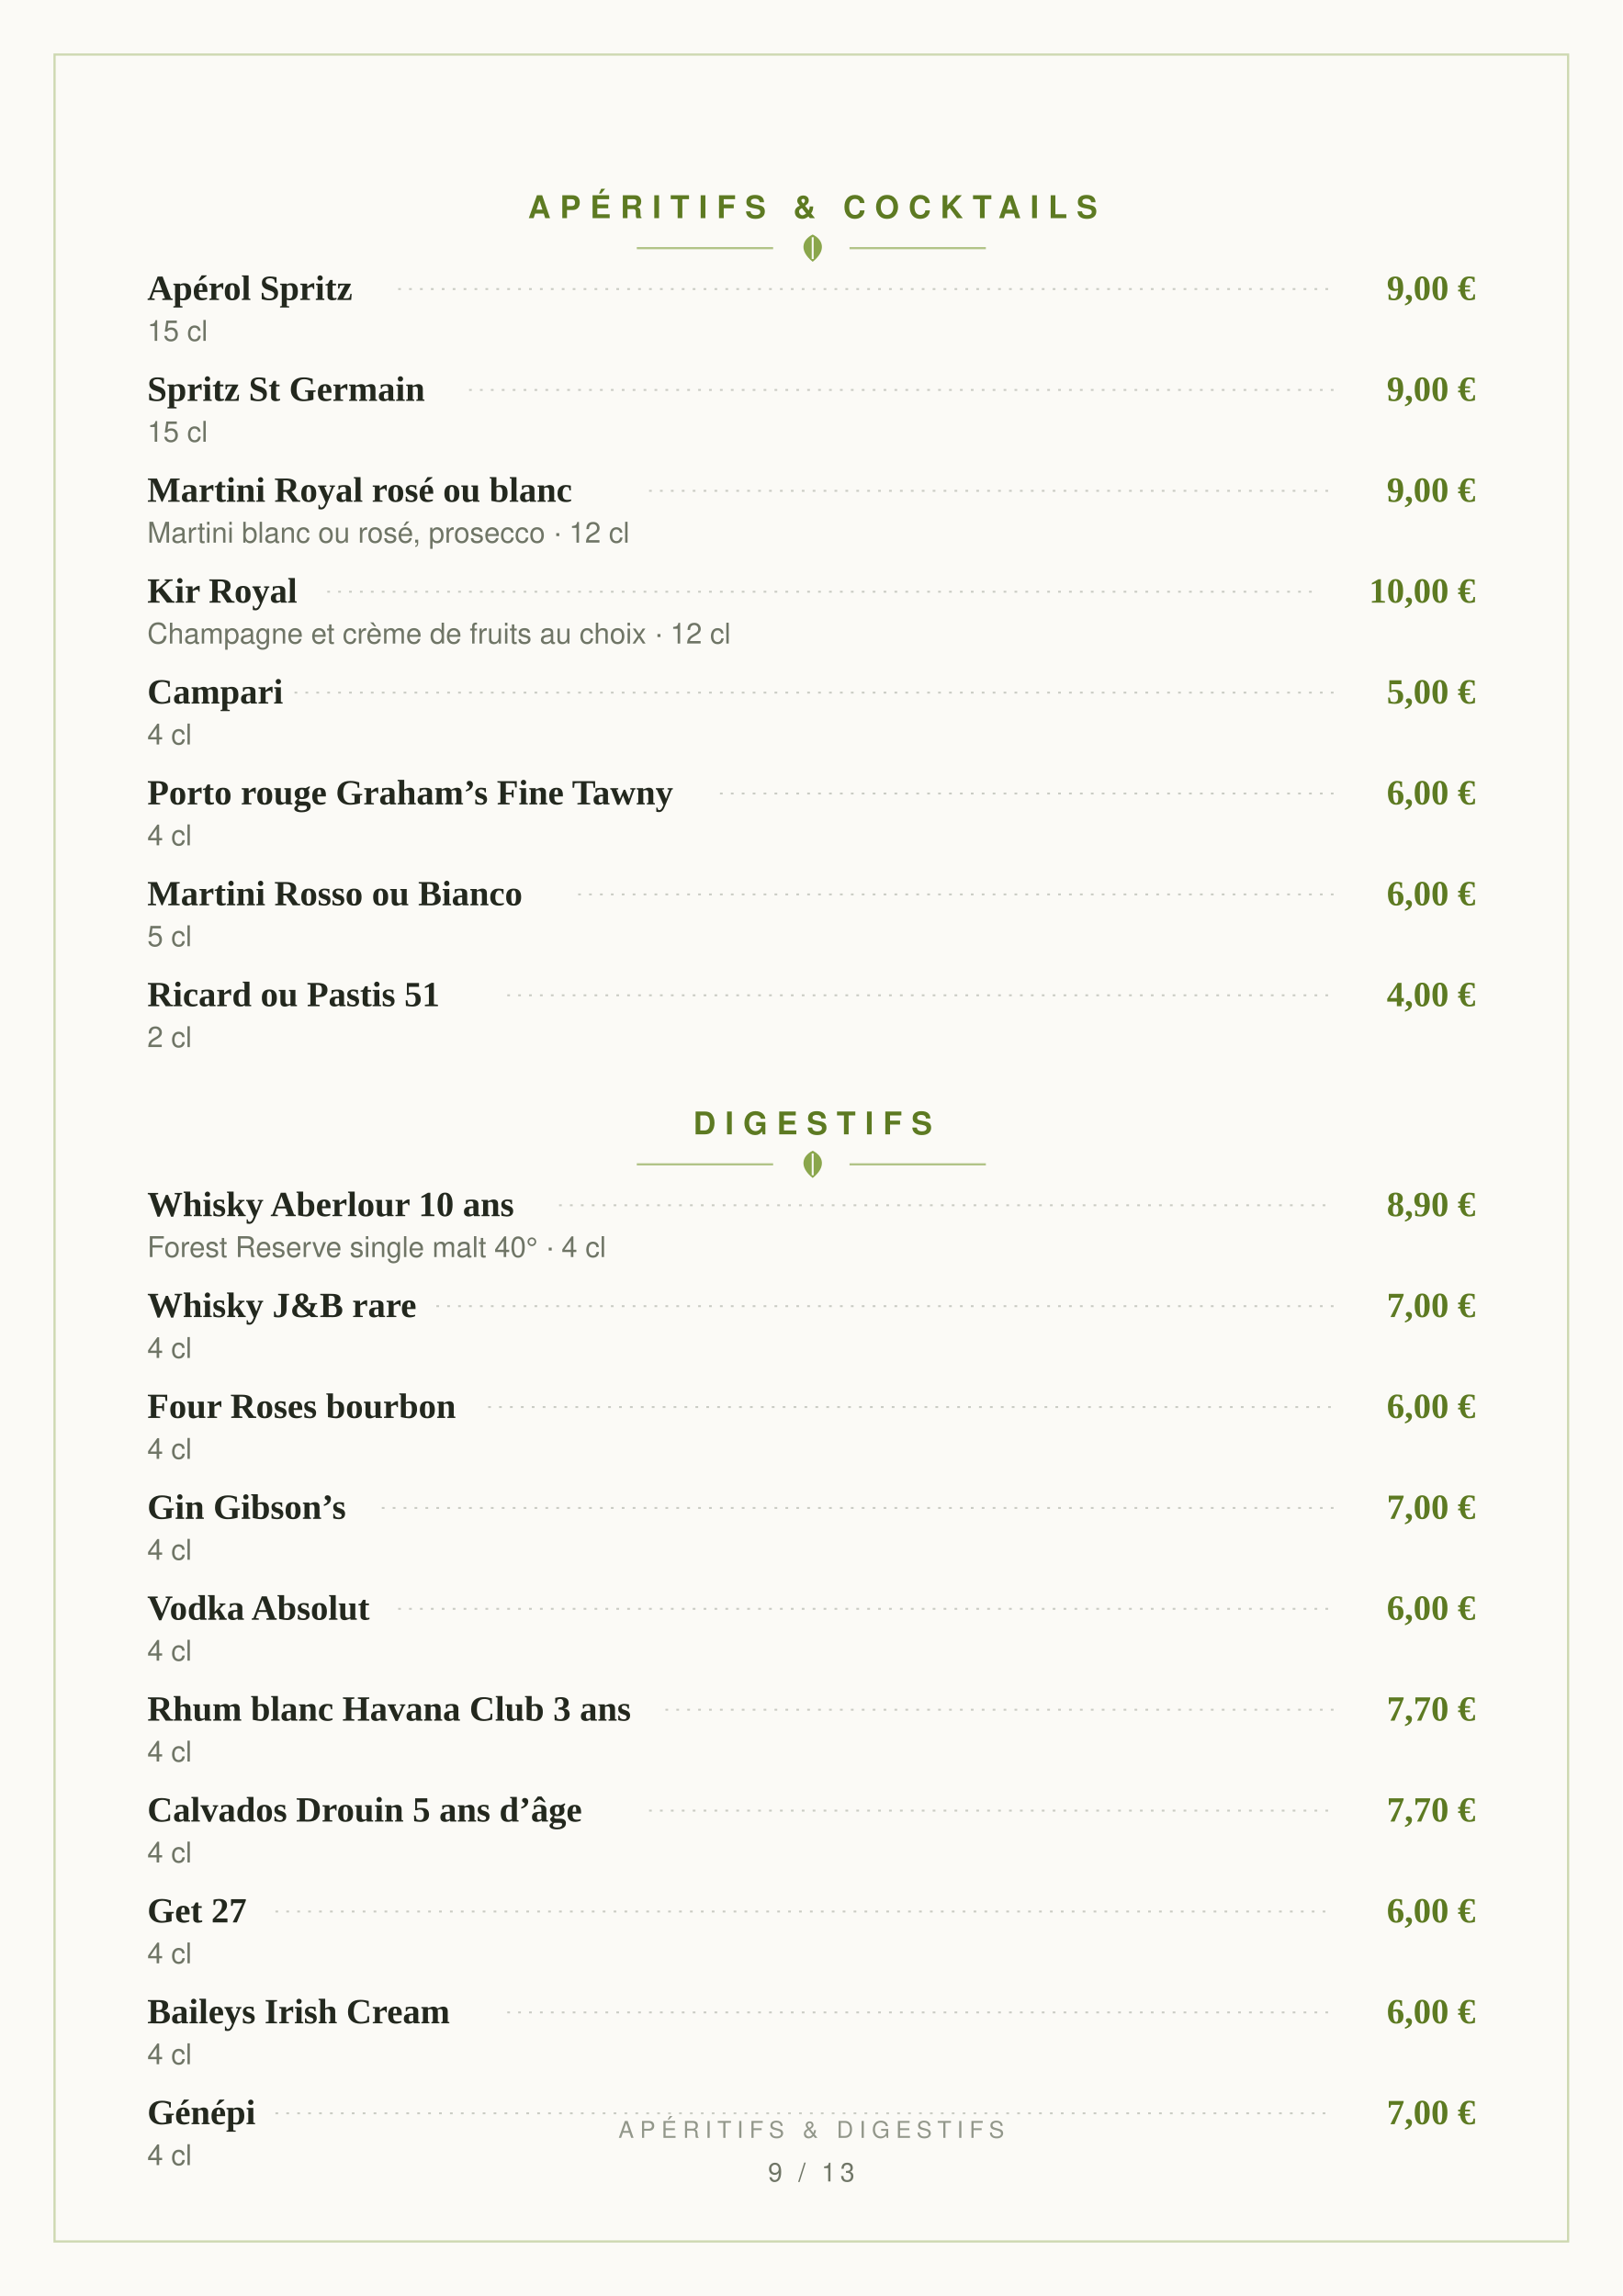
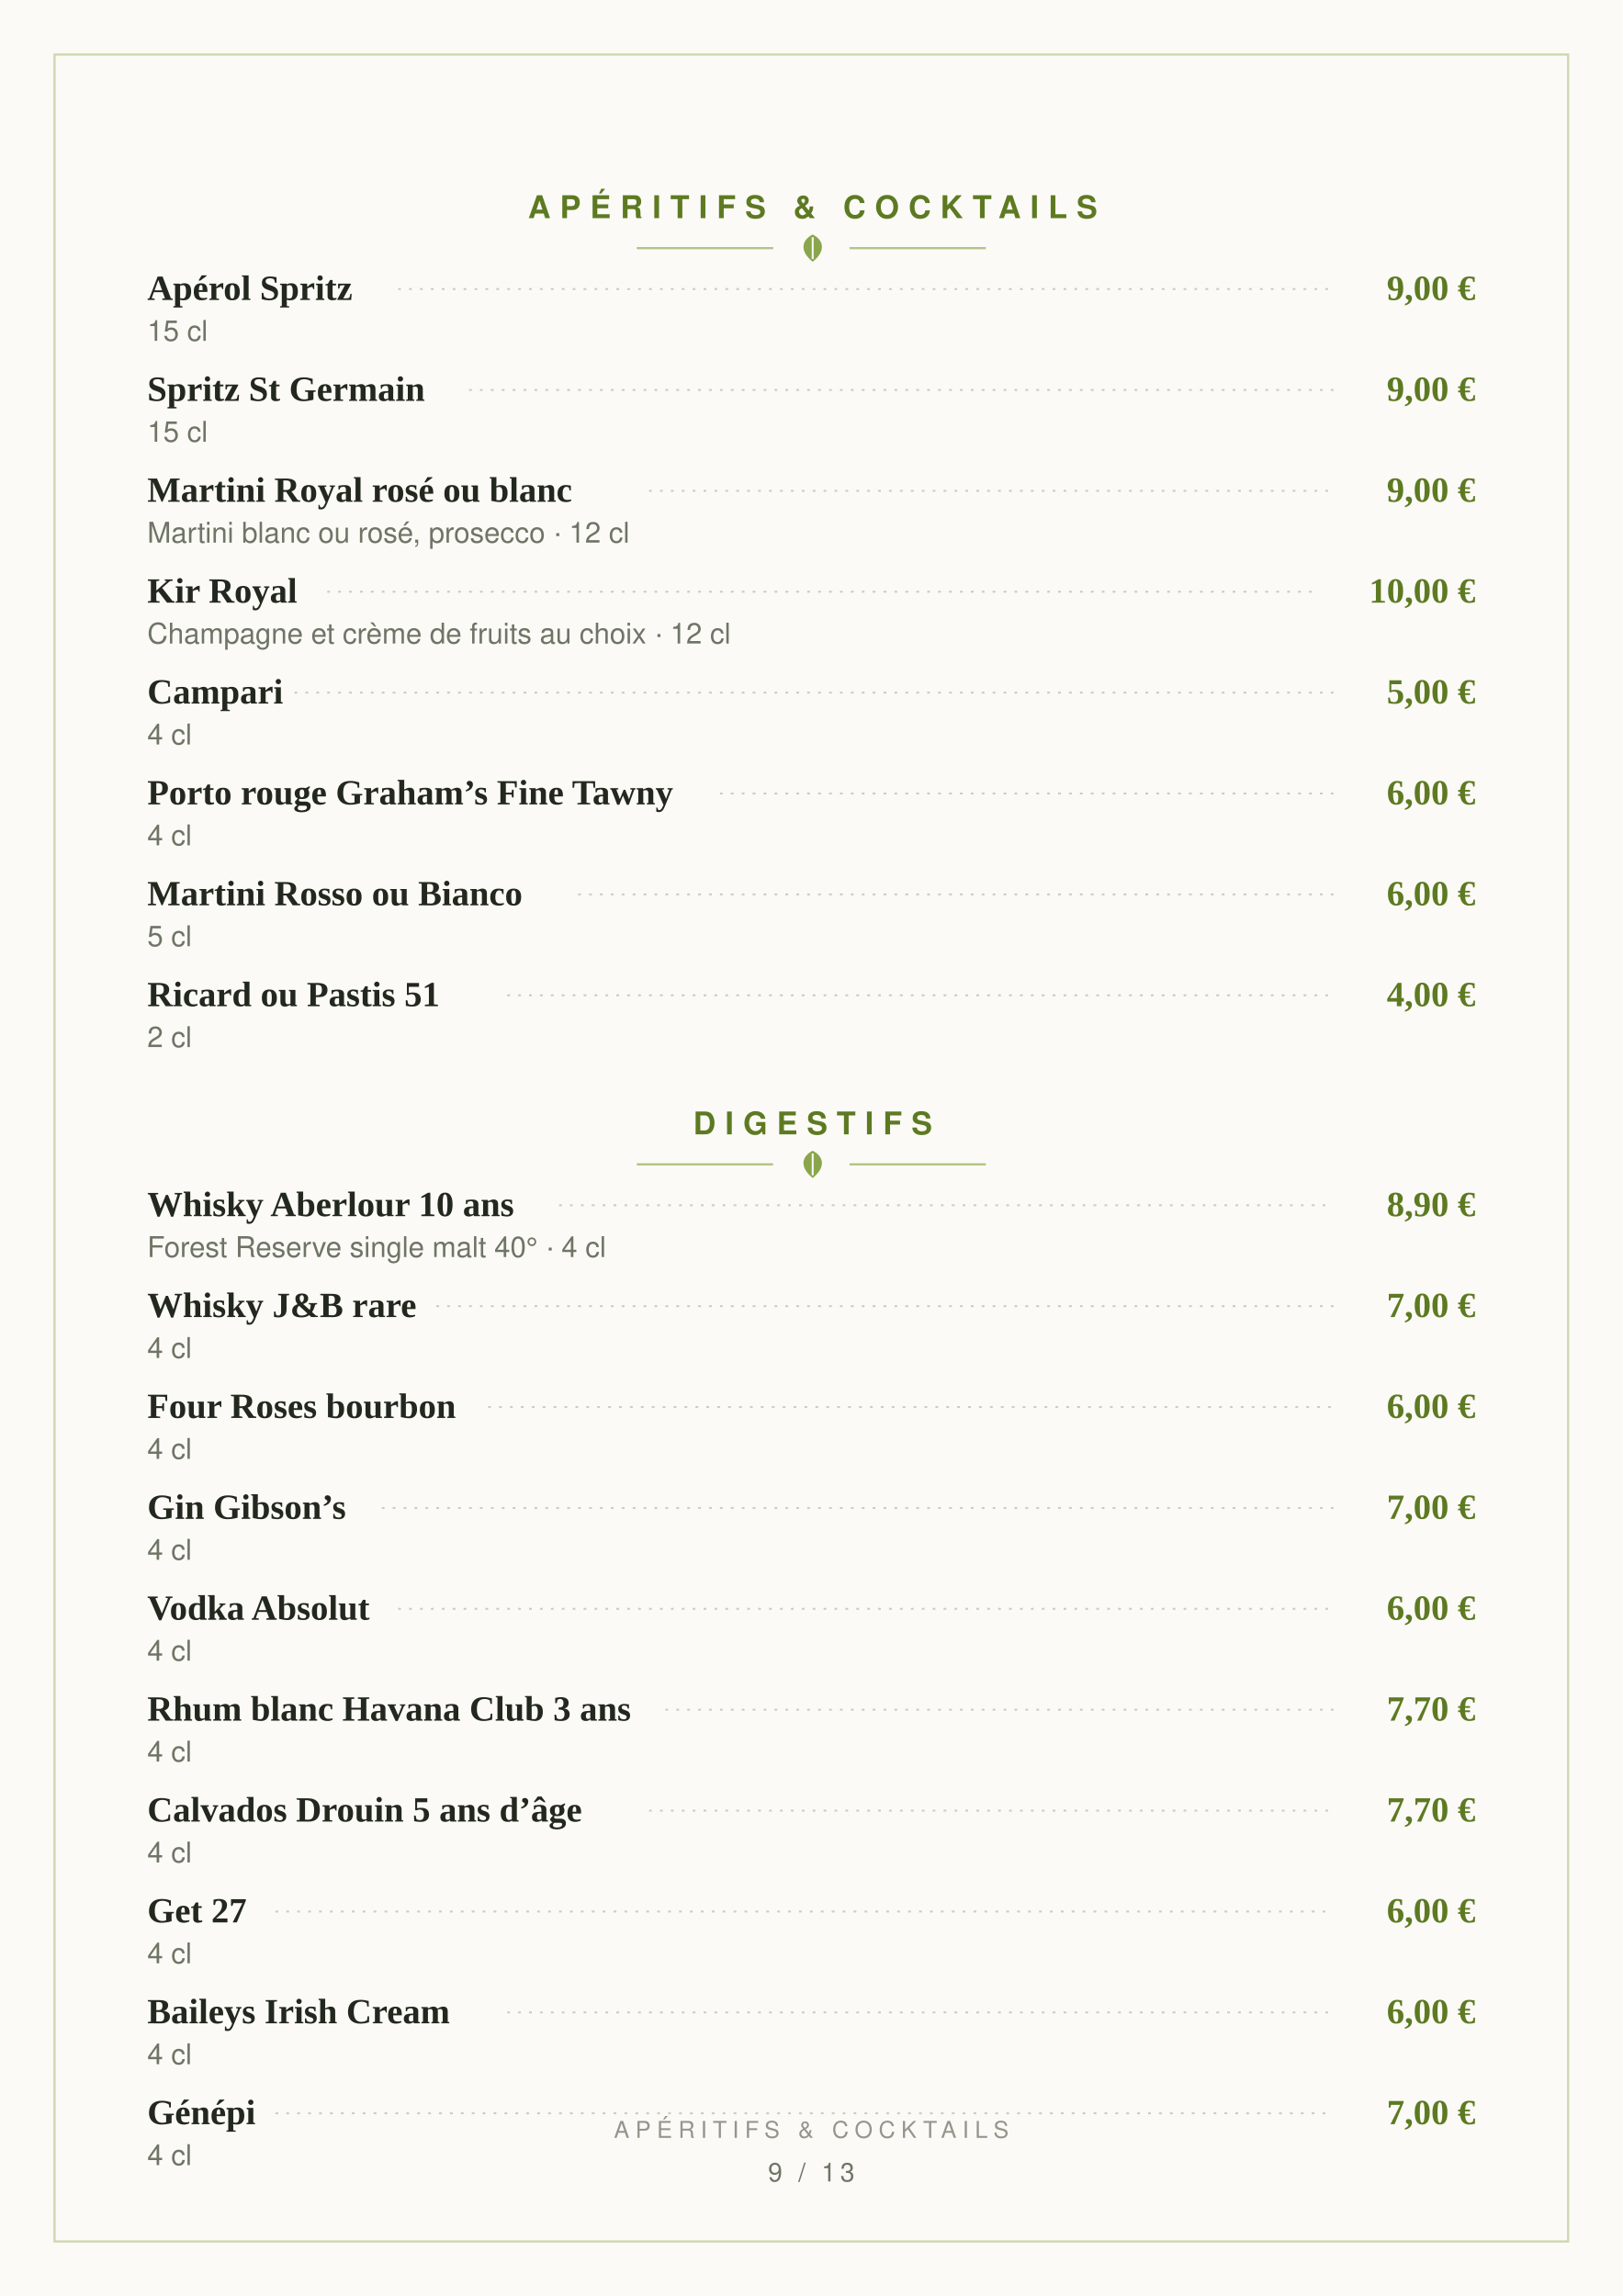
<svg xmlns="http://www.w3.org/2000/svg" viewBox="0 0 595 842" width="595" height="842" role="img">
  <rect width="595" height="842" fill="#fbfaf6" />
  <rect x="20" y="20" width="555" height="802" fill="none" stroke="#77982e" stroke-width=".8" opacity=".35" />
  <g transform="translate(0,0)">
    <text x="298" y="80" font-family="'Helvetica Neue', Helvetica, Arial, sans-serif" font-size="11.5" fill="#5d7a22" text-anchor="middle" font-weight="600" letter-spacing="3.4">APÉRITIFS &amp; COCKTAILS</text>
    <line x1="233.5" y1="91" x2="283.5" y2="91" stroke="#77982e" stroke-width=".8" opacity=".55" />
    <line x1="311.5" y1="91" x2="361.5" y2="91" stroke="#77982e" stroke-width=".8" opacity=".55" />
    <g transform="translate(298,91)" fill="#77982e" opacity=".85">
      <path d="M0,-5 C4,-3 5,1 0,5 C-5,1 -4,-3 0,-5 Z" />
      <line x1="0" y1="-4" x2="0" y2="4" stroke="#fbfaf6" stroke-width=".7" />
    </g>
    <text x="54" y="110" font-family="Georgia, 'Times New Roman', serif" font-size="13" fill="#23281e" text-anchor="start" font-weight="bold" letter-spacing="0">Apérol Spritz</text>
    <text x="541" y="110" font-family="Georgia, 'Times New Roman', serif" font-size="13" fill="#5d7a22" text-anchor="end" font-weight="bold" letter-spacing="0">9,00 €</text>
    <line x1="146" y1="106" x2="489" y2="106" stroke="#6f7566" stroke-width=".7" opacity=".35" stroke-dasharray="1 3" />
    <text x="54" y="125" font-family="'Helvetica Neue', Helvetica, Arial, sans-serif" font-size="10.5" fill="#6f7566" text-anchor="start" font-weight="normal" letter-spacing="0">15 cl</text>
    <text x="54" y="147" font-family="Georgia, 'Times New Roman', serif" font-size="13" fill="#23281e" text-anchor="start" font-weight="bold" letter-spacing="0">Spritz St Germain</text>
    <text x="541" y="147" font-family="Georgia, 'Times New Roman', serif" font-size="13" fill="#5d7a22" text-anchor="end" font-weight="bold" letter-spacing="0">9,00 €</text>
    <line x1="172" y1="143" x2="489" y2="143" stroke="#6f7566" stroke-width=".7" opacity=".35" stroke-dasharray="1 3" />
    <text x="54" y="162" font-family="'Helvetica Neue', Helvetica, Arial, sans-serif" font-size="10.5" fill="#6f7566" text-anchor="start" font-weight="normal" letter-spacing="0">15 cl</text>
    <text x="54" y="184" font-family="Georgia, 'Times New Roman', serif" font-size="13" fill="#23281e" text-anchor="start" font-weight="bold" letter-spacing="0">Martini Royal rosé ou blanc</text>
    <text x="541" y="184" font-family="Georgia, 'Times New Roman', serif" font-size="13" fill="#5d7a22" text-anchor="end" font-weight="bold" letter-spacing="0">9,00 €</text>
    <line x1="238" y1="180" x2="489" y2="180" stroke="#6f7566" stroke-width=".7" opacity=".35" stroke-dasharray="1 3" />
    <text x="54" y="199" font-family="'Helvetica Neue', Helvetica, Arial, sans-serif" font-size="10.5" fill="#6f7566" text-anchor="start" font-weight="normal" letter-spacing="0">Martini blanc ou rosé, prosecco · 12 cl</text>
    <text x="54" y="221" font-family="Georgia, 'Times New Roman', serif" font-size="13" fill="#23281e" text-anchor="start" font-weight="bold" letter-spacing="0">Kir Royal</text>
    <text x="541" y="221" font-family="Georgia, 'Times New Roman', serif" font-size="13" fill="#5d7a22" text-anchor="end" font-weight="bold" letter-spacing="0">10,00 €</text>
    <line x1="120" y1="217" x2="482" y2="217" stroke="#6f7566" stroke-width=".7" opacity=".35" stroke-dasharray="1 3" />
    <text x="54" y="236" font-family="'Helvetica Neue', Helvetica, Arial, sans-serif" font-size="10.5" fill="#6f7566" text-anchor="start" font-weight="normal" letter-spacing="0">Champagne et crème de fruits au choix · 12 cl</text>
    <text x="54" y="258" font-family="Georgia, 'Times New Roman', serif" font-size="13" fill="#23281e" text-anchor="start" font-weight="bold" letter-spacing="0">Campari</text>
    <text x="541" y="258" font-family="Georgia, 'Times New Roman', serif" font-size="13" fill="#5d7a22" text-anchor="end" font-weight="bold" letter-spacing="0">5,00 €</text>
    <line x1="108" y1="254" x2="489" y2="254" stroke="#6f7566" stroke-width=".7" opacity=".35" stroke-dasharray="1 3" />
    <text x="54" y="273" font-family="'Helvetica Neue', Helvetica, Arial, sans-serif" font-size="10.5" fill="#6f7566" text-anchor="start" font-weight="normal" letter-spacing="0">4 cl</text>
    <text x="54" y="295" font-family="Georgia, 'Times New Roman', serif" font-size="13" fill="#23281e" text-anchor="start" font-weight="bold" letter-spacing="0">Porto rouge Graham’s Fine Tawny</text>
    <text x="541" y="295" font-family="Georgia, 'Times New Roman', serif" font-size="13" fill="#5d7a22" text-anchor="end" font-weight="bold" letter-spacing="0">6,00 €</text>
    <line x1="264" y1="291" x2="489" y2="291" stroke="#6f7566" stroke-width=".7" opacity=".35" stroke-dasharray="1 3" />
    <text x="54" y="310" font-family="'Helvetica Neue', Helvetica, Arial, sans-serif" font-size="10.5" fill="#6f7566" text-anchor="start" font-weight="normal" letter-spacing="0">4 cl</text>
    <text x="54" y="332" font-family="Georgia, 'Times New Roman', serif" font-size="13" fill="#23281e" text-anchor="start" font-weight="bold" letter-spacing="0">Martini Rosso ou Bianco</text>
    <text x="541" y="332" font-family="Georgia, 'Times New Roman', serif" font-size="13" fill="#5d7a22" text-anchor="end" font-weight="bold" letter-spacing="0">6,00 €</text>
    <line x1="212" y1="328" x2="489" y2="328" stroke="#6f7566" stroke-width=".7" opacity=".35" stroke-dasharray="1 3" />
    <text x="54" y="347" font-family="'Helvetica Neue', Helvetica, Arial, sans-serif" font-size="10.5" fill="#6f7566" text-anchor="start" font-weight="normal" letter-spacing="0">5 cl</text>
    <text x="54" y="369" font-family="Georgia, 'Times New Roman', serif" font-size="13" fill="#23281e" text-anchor="start" font-weight="bold" letter-spacing="0">Ricard ou Pastis 51</text>
    <text x="541" y="369" font-family="Georgia, 'Times New Roman', serif" font-size="13" fill="#5d7a22" text-anchor="end" font-weight="bold" letter-spacing="0">4,00 €</text>
    <line x1="186" y1="365" x2="489" y2="365" stroke="#6f7566" stroke-width=".7" opacity=".35" stroke-dasharray="1 3" />
    <text x="54" y="384" font-family="'Helvetica Neue', Helvetica, Arial, sans-serif" font-size="10.5" fill="#6f7566" text-anchor="start" font-weight="normal" letter-spacing="0">2 cl</text>
    <text x="298" y="416" font-family="'Helvetica Neue', Helvetica, Arial, sans-serif" font-size="11.5" fill="#5d7a22" text-anchor="middle" font-weight="600" letter-spacing="3.4">DIGESTIFS</text>
    <line x1="233.5" y1="427" x2="283.5" y2="427" stroke="#77982e" stroke-width=".8" opacity=".55" />
    <line x1="311.5" y1="427" x2="361.5" y2="427" stroke="#77982e" stroke-width=".8" opacity=".55" />
    <g transform="translate(298,427)" fill="#77982e" opacity=".85">
      <path d="M0,-5 C4,-3 5,1 0,5 C-5,1 -4,-3 0,-5 Z" />
      <line x1="0" y1="-4" x2="0" y2="4" stroke="#fbfaf6" stroke-width=".7" />
    </g>
    <text x="54" y="446" font-family="Georgia, 'Times New Roman', serif" font-size="13" fill="#23281e" text-anchor="start" font-weight="bold" letter-spacing="0">Whisky Aberlour 10 ans</text>
    <text x="541" y="446" font-family="Georgia, 'Times New Roman', serif" font-size="13" fill="#5d7a22" text-anchor="end" font-weight="bold" letter-spacing="0">8,90 €</text>
    <line x1="205" y1="442" x2="489" y2="442" stroke="#6f7566" stroke-width=".7" opacity=".35" stroke-dasharray="1 3" />
    <text x="54" y="461" font-family="'Helvetica Neue', Helvetica, Arial, sans-serif" font-size="10.5" fill="#6f7566" text-anchor="start" font-weight="normal" letter-spacing="0">Forest Reserve single malt 40° · 4 cl</text>
    <text x="54" y="483" font-family="Georgia, 'Times New Roman', serif" font-size="13" fill="#23281e" text-anchor="start" font-weight="bold" letter-spacing="0">Whisky J&amp;B rare</text>
    <text x="541" y="483" font-family="Georgia, 'Times New Roman', serif" font-size="13" fill="#5d7a22" text-anchor="end" font-weight="bold" letter-spacing="0">7,00 €</text>
    <line x1="160" y1="479" x2="489" y2="479" stroke="#6f7566" stroke-width=".7" opacity=".35" stroke-dasharray="1 3" />
    <text x="54" y="498" font-family="'Helvetica Neue', Helvetica, Arial, sans-serif" font-size="10.5" fill="#6f7566" text-anchor="start" font-weight="normal" letter-spacing="0">4 cl</text>
    <text x="54" y="520" font-family="Georgia, 'Times New Roman', serif" font-size="13" fill="#23281e" text-anchor="start" font-weight="bold" letter-spacing="0">Four Roses bourbon</text>
    <text x="541" y="520" font-family="Georgia, 'Times New Roman', serif" font-size="13" fill="#5d7a22" text-anchor="end" font-weight="bold" letter-spacing="0">6,00 €</text>
    <line x1="179" y1="516" x2="489" y2="516" stroke="#6f7566" stroke-width=".7" opacity=".35" stroke-dasharray="1 3" />
    <text x="54" y="535" font-family="'Helvetica Neue', Helvetica, Arial, sans-serif" font-size="10.5" fill="#6f7566" text-anchor="start" font-weight="normal" letter-spacing="0">4 cl</text>
    <text x="54" y="557" font-family="Georgia, 'Times New Roman', serif" font-size="13" fill="#23281e" text-anchor="start" font-weight="bold" letter-spacing="0">Gin Gibson’s</text>
    <text x="541" y="557" font-family="Georgia, 'Times New Roman', serif" font-size="13" fill="#5d7a22" text-anchor="end" font-weight="bold" letter-spacing="0">7,00 €</text>
    <line x1="140" y1="553" x2="489" y2="553" stroke="#6f7566" stroke-width=".7" opacity=".35" stroke-dasharray="1 3" />
    <text x="54" y="572" font-family="'Helvetica Neue', Helvetica, Arial, sans-serif" font-size="10.5" fill="#6f7566" text-anchor="start" font-weight="normal" letter-spacing="0">4 cl</text>
    <text x="54" y="594" font-family="Georgia, 'Times New Roman', serif" font-size="13" fill="#23281e" text-anchor="start" font-weight="bold" letter-spacing="0">Vodka Absolut</text>
    <text x="541" y="594" font-family="Georgia, 'Times New Roman', serif" font-size="13" fill="#5d7a22" text-anchor="end" font-weight="bold" letter-spacing="0">6,00 €</text>
    <line x1="146" y1="590" x2="489" y2="590" stroke="#6f7566" stroke-width=".7" opacity=".35" stroke-dasharray="1 3" />
    <text x="54" y="609" font-family="'Helvetica Neue', Helvetica, Arial, sans-serif" font-size="10.5" fill="#6f7566" text-anchor="start" font-weight="normal" letter-spacing="0">4 cl</text>
    <text x="54" y="631" font-family="Georgia, 'Times New Roman', serif" font-size="13" fill="#23281e" text-anchor="start" font-weight="bold" letter-spacing="0">Rhum blanc Havana Club 3 ans</text>
    <text x="541" y="631" font-family="Georgia, 'Times New Roman', serif" font-size="13" fill="#5d7a22" text-anchor="end" font-weight="bold" letter-spacing="0">7,70 €</text>
    <line x1="244" y1="627" x2="489" y2="627" stroke="#6f7566" stroke-width=".7" opacity=".35" stroke-dasharray="1 3" />
    <text x="54" y="646" font-family="'Helvetica Neue', Helvetica, Arial, sans-serif" font-size="10.5" fill="#6f7566" text-anchor="start" font-weight="normal" letter-spacing="0">4 cl</text>
    <text x="54" y="668" font-family="Georgia, 'Times New Roman', serif" font-size="13" fill="#23281e" text-anchor="start" font-weight="bold" letter-spacing="0">Calvados Drouin 5 ans d’âge</text>
    <text x="541" y="668" font-family="Georgia, 'Times New Roman', serif" font-size="13" fill="#5d7a22" text-anchor="end" font-weight="bold" letter-spacing="0">7,70 €</text>
    <line x1="238" y1="664" x2="489" y2="664" stroke="#6f7566" stroke-width=".7" opacity=".35" stroke-dasharray="1 3" />
    <text x="54" y="683" font-family="'Helvetica Neue', Helvetica, Arial, sans-serif" font-size="10.5" fill="#6f7566" text-anchor="start" font-weight="normal" letter-spacing="0">4 cl</text>
    <text x="54" y="705" font-family="Georgia, 'Times New Roman', serif" font-size="13" fill="#23281e" text-anchor="start" font-weight="bold" letter-spacing="0">Get 27</text>
    <text x="541" y="705" font-family="Georgia, 'Times New Roman', serif" font-size="13" fill="#5d7a22" text-anchor="end" font-weight="bold" letter-spacing="0">6,00 €</text>
    <line x1="101" y1="701" x2="489" y2="701" stroke="#6f7566" stroke-width=".7" opacity=".35" stroke-dasharray="1 3" />
    <text x="54" y="720" font-family="'Helvetica Neue', Helvetica, Arial, sans-serif" font-size="10.5" fill="#6f7566" text-anchor="start" font-weight="normal" letter-spacing="0">4 cl</text>
    <text x="54" y="742" font-family="Georgia, 'Times New Roman', serif" font-size="13" fill="#23281e" text-anchor="start" font-weight="bold" letter-spacing="0">Baileys Irish Cream</text>
    <text x="541" y="742" font-family="Georgia, 'Times New Roman', serif" font-size="13" fill="#5d7a22" text-anchor="end" font-weight="bold" letter-spacing="0">6,00 €</text>
    <line x1="186" y1="738" x2="489" y2="738" stroke="#6f7566" stroke-width=".7" opacity=".35" stroke-dasharray="1 3" />
    <text x="54" y="757" font-family="'Helvetica Neue', Helvetica, Arial, sans-serif" font-size="10.5" fill="#6f7566" text-anchor="start" font-weight="normal" letter-spacing="0">4 cl</text>
    <text x="54" y="779" font-family="Georgia, 'Times New Roman', serif" font-size="13" fill="#23281e" text-anchor="start" font-weight="bold" letter-spacing="0">Génépi</text>
    <text x="541" y="779" font-family="Georgia, 'Times New Roman', serif" font-size="13" fill="#5d7a22" text-anchor="end" font-weight="bold" letter-spacing="0">7,00 €</text>
    <line x1="101" y1="775" x2="489" y2="775" stroke="#6f7566" stroke-width=".7" opacity=".35" stroke-dasharray="1 3" />
    <text x="54" y="794" font-family="'Helvetica Neue', Helvetica, Arial, sans-serif" font-size="10.5" fill="#6f7566" text-anchor="start" font-weight="normal" letter-spacing="0">4 cl</text>
  </g>
  <text x="297.5" y="800" font-family="'Helvetica Neue', Helvetica, Arial, sans-serif" font-size="9.5" fill="#6f7566" text-anchor="middle" letter-spacing="1.6">9 / 13</text>
-   <text x="297.5" y="784" font-family="'Helvetica Neue', Helvetica, Arial, sans-serif" font-size="8.5" fill="#6f7566" text-anchor="middle" letter-spacing="2.2" opacity=".75">APÉRITIFS &amp; DIGESTIFS</text>
+   <text x="297.5" y="784" font-family="'Helvetica Neue', Helvetica, Arial, sans-serif" font-size="8.5" fill="#6f7566" text-anchor="middle" letter-spacing="2.2" opacity=".75">APÉRITIFS &amp; COCKTAILS</text>
</svg>
